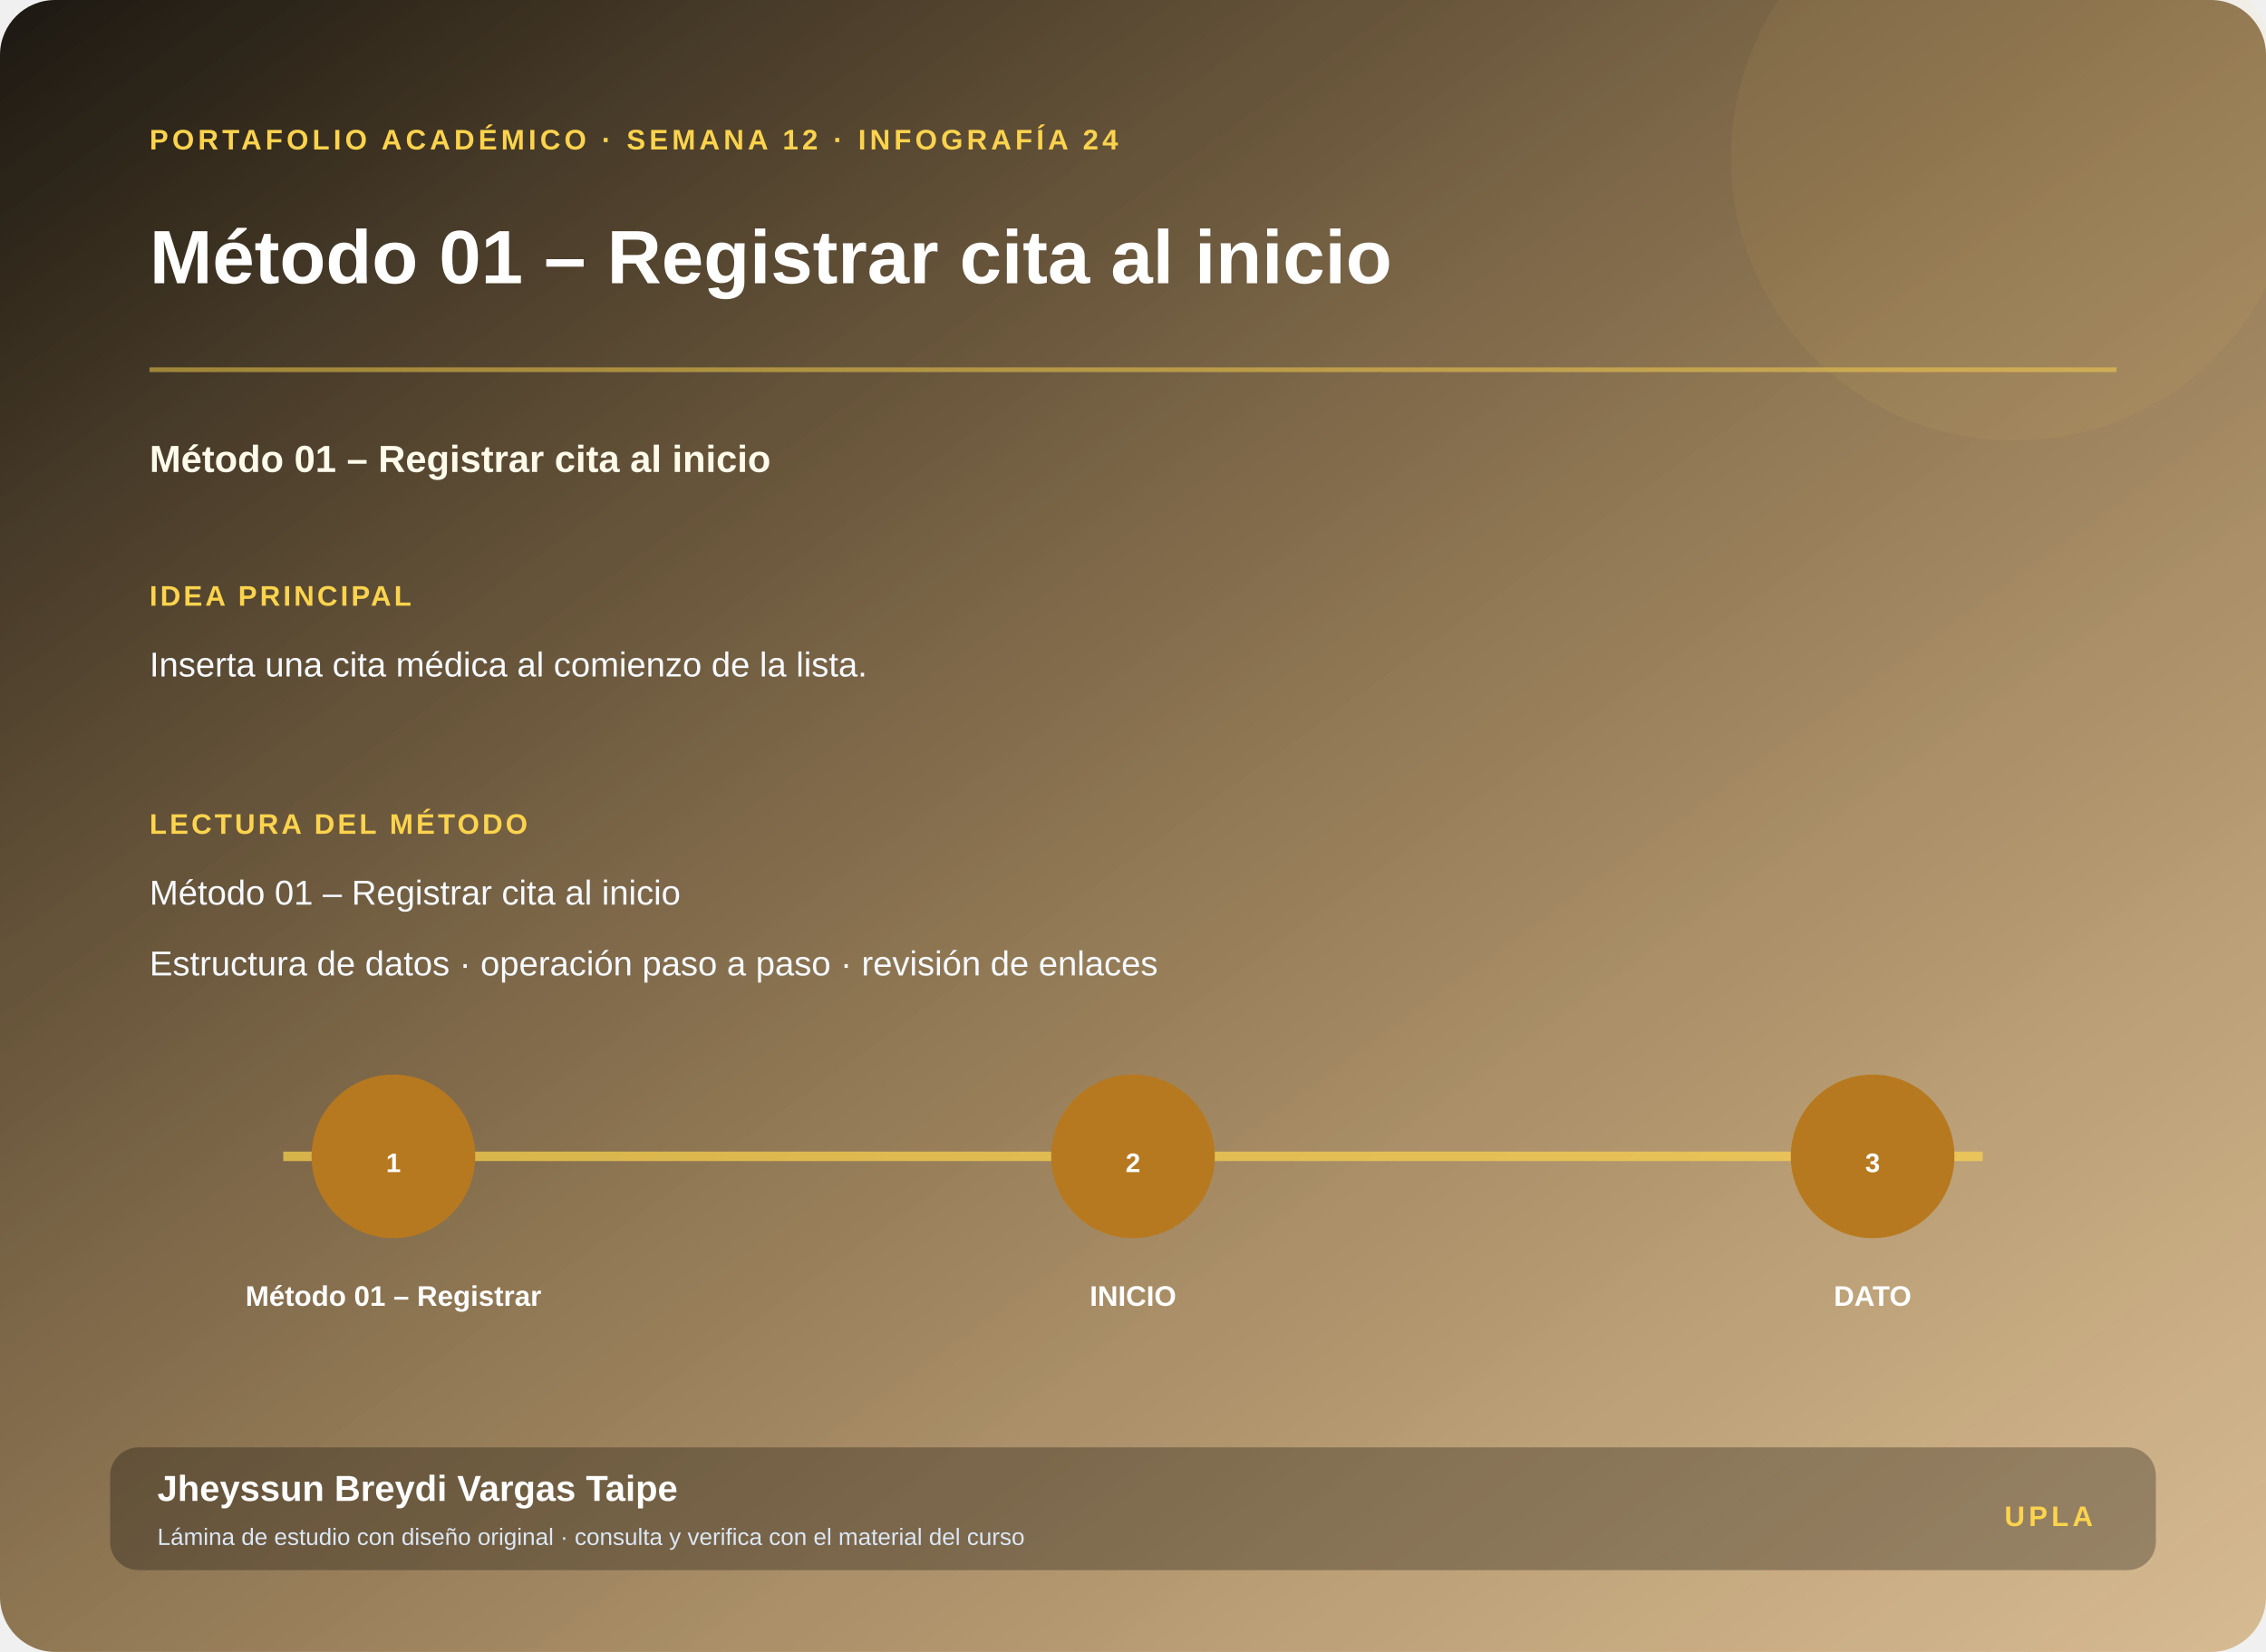
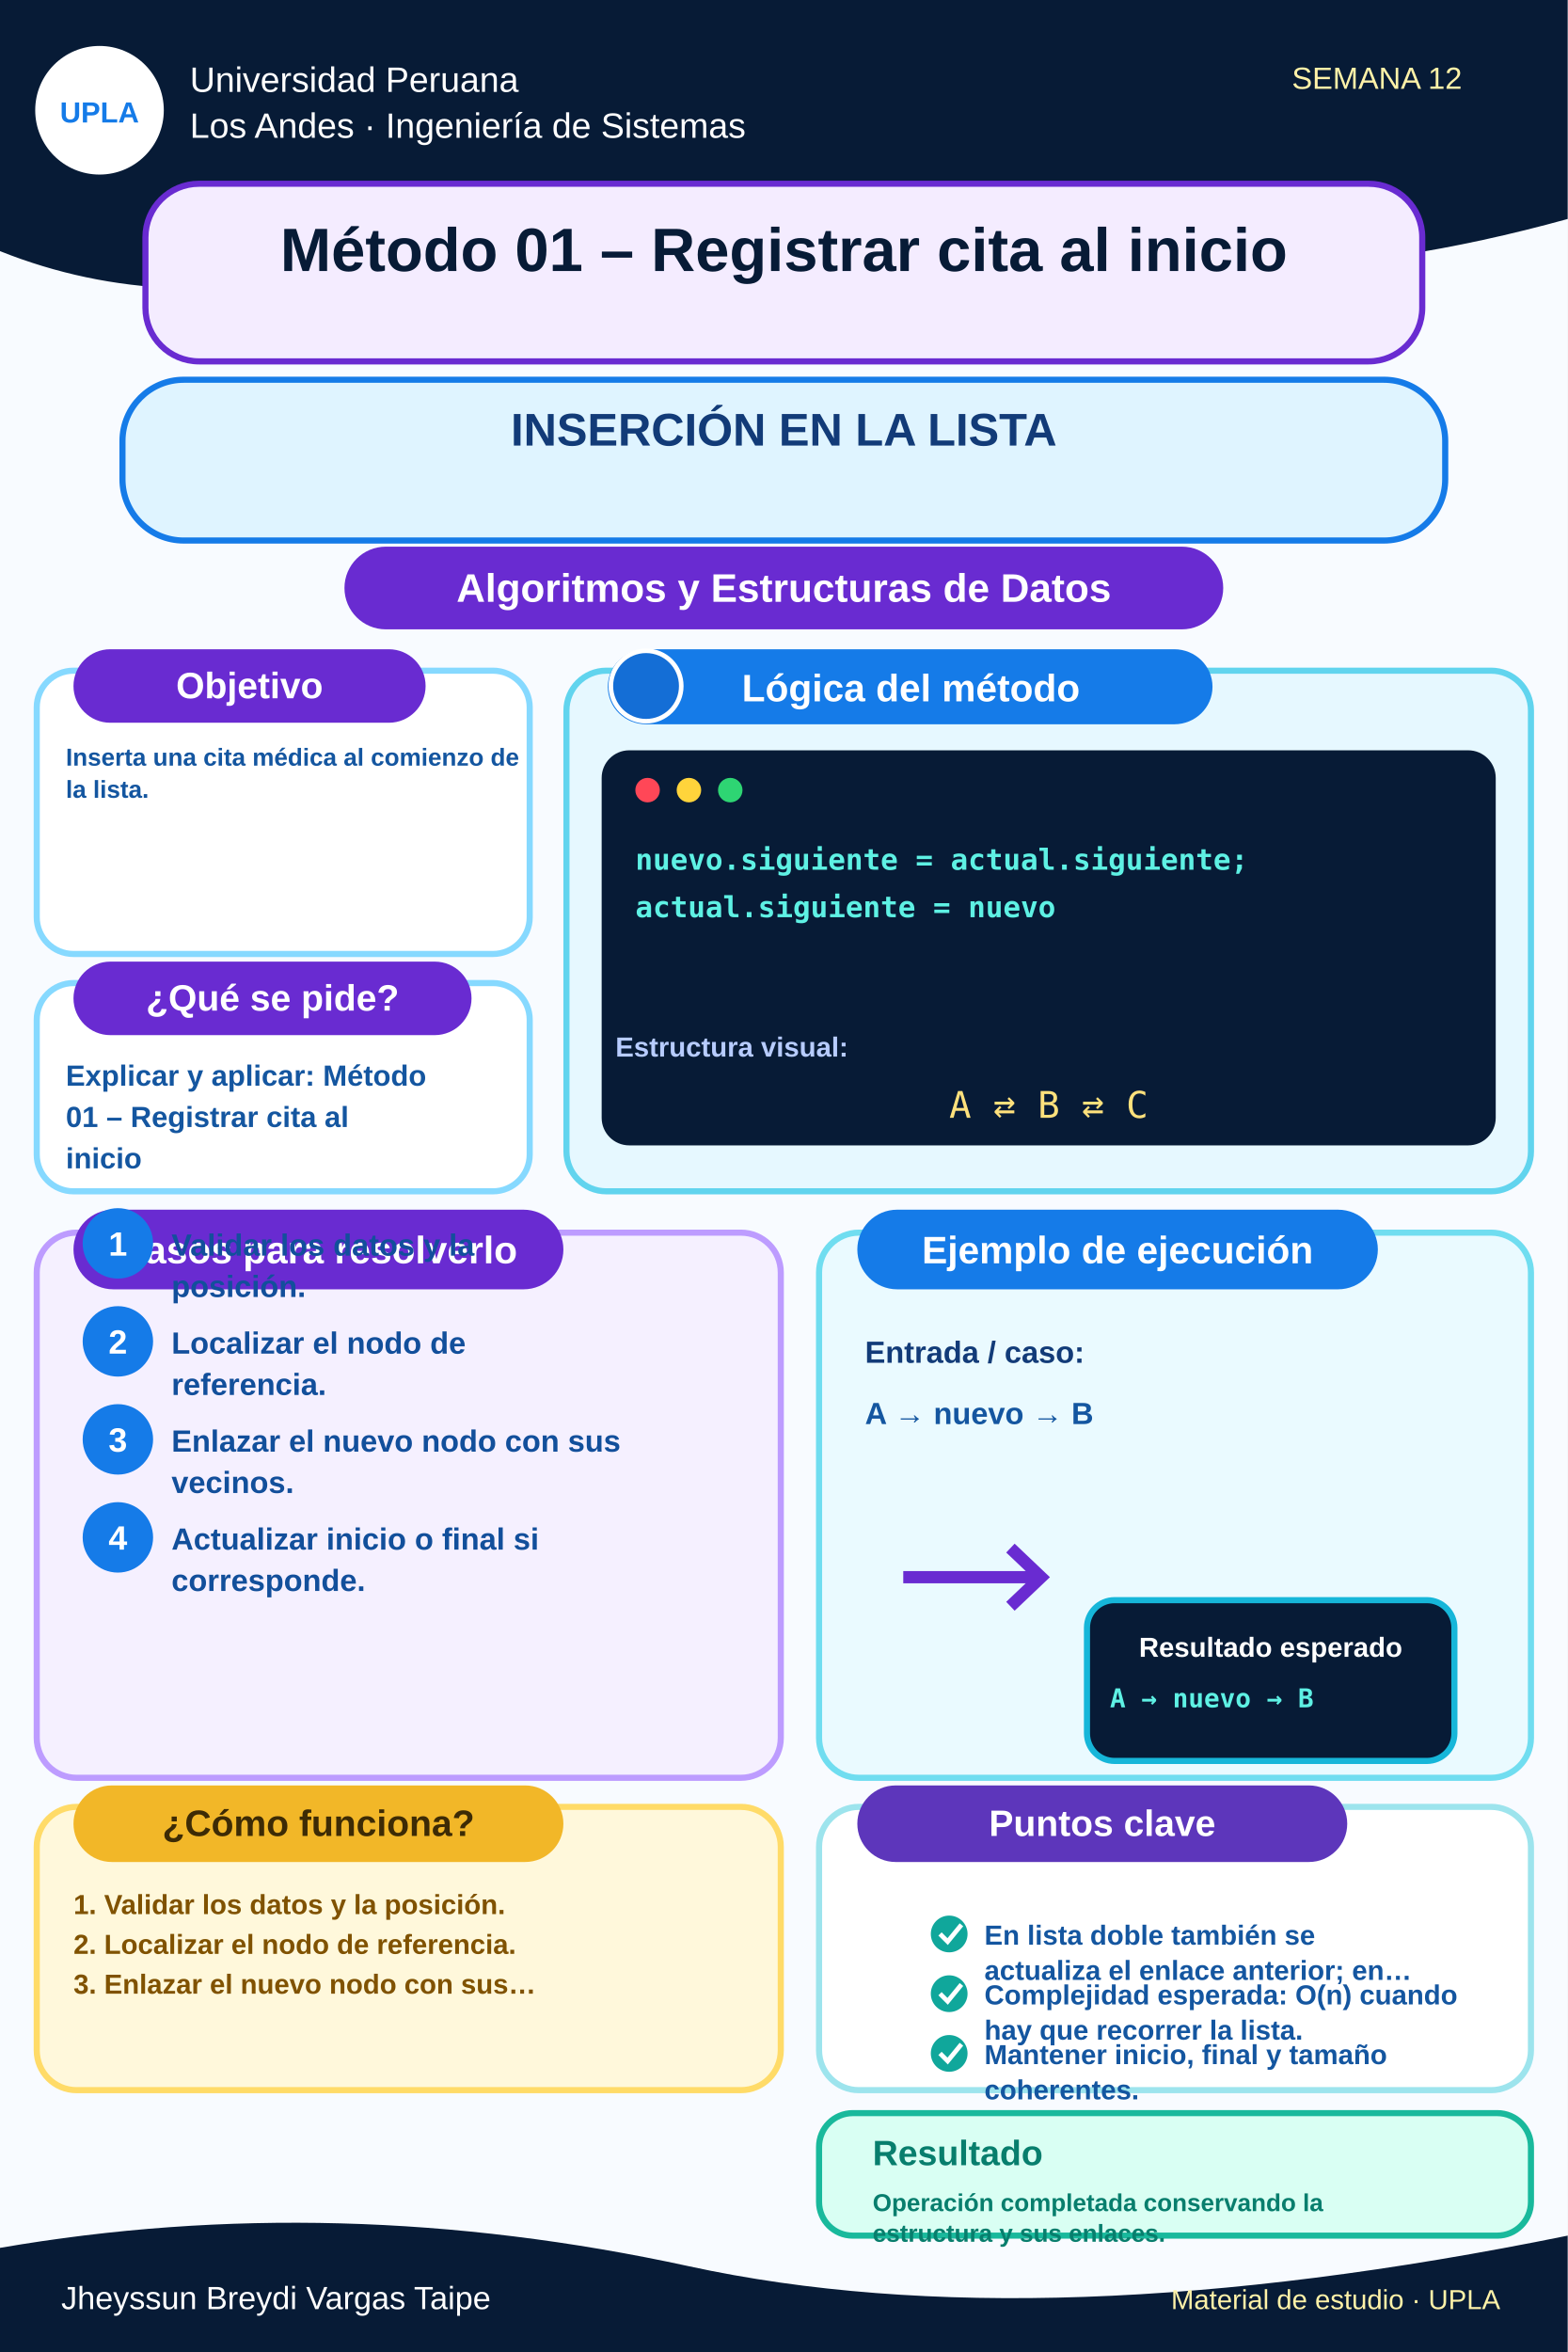
- <svg xmlns="http://www.w3.org/2000/svg" viewBox="0 0 1440 1050" role="img" aria-labelledby="t d">
-   <defs>
-     <linearGradient id="g" x1="0" y1="0" x2="1" y2="1">
-       <stop stop-color="#1b1711" />
-       <stop offset="1" stop-color="#b7791f" stop-opacity=".45" />
-     </linearGradient>
-   </defs>
-   <rect width="1440" height="1050" rx="35" fill="url(#g)" />
-   <circle cx="1280" cy="100" r="180" fill="#fcd34d" opacity=".06" />
-   <text x="95" y="95" class="kicker">PORTAFOLIO ACADÉMICO · SEMANA 12 · INFOGRAFÍA 24</text>
-   <text x="95" y="180" class="title">Método 01 – Registrar cita al inicio</text>
-   <path d="M95 235H1345" stroke="#fcd34d" opacity=".5" stroke-width="3" />
-   <text x="95" y="300" class="subtitle">Método 01 – Registrar cita al inicio</text>
-   <text x="95" y="385" class="label">IDEA PRINCIPAL</text>
-   <text x="95" y="430" class="body">Inserta una cita médica al comienzo de la lista.</text>
-   <text x="95" y="530" class="label">LECTURA DEL MÉTODO</text>
-   <text x="95" y="575" class="body">Método 01 – Registrar cita al inicio</text>
-   <text x="95" y="620" class="body">Estructura de datos · operación paso a paso · revisión de enlaces</text>
-   <path d="M180 735H1260" stroke="#fcd34d" stroke-width="6" opacity=".7" />
-   <circle cx="250" cy="735" r="52" fill="#b7791f" />
-   <circle cx="720" cy="735" r="52" fill="#b7791f" />
-   <circle cx="1190" cy="735" r="52" fill="#b7791f" />
-   <text x="250" y="745" class="node">1</text>
-   <text x="720" y="745" class="node">2</text>
-   <text x="1190" y="745" class="node">3</text>
-   <text x="250" y="830" class="small">Método 01 – Registrar </text>
-   <text x="720" y="830" class="small">INICIO</text>
-   <text x="1190" y="830" class="small">DATO</text>
-   <rect x="70" y="920" width="1300" height="78" rx="18" fill="#000" opacity=".28" />
-   <text x="100" y="954" class="foot">Jheyssun Breydi Vargas Taipe</text>
-   <text x="100" y="982" class="note">Lámina de estudio con diseño original · consulta y verifica con el material del curso</text>
-   <text x="1330" y="970" class="kicker" text-anchor="end">UPLA</text>
-   <style>.kicker{font:700 18px 'Segoe UI',Arial;letter-spacing:2.4px;fill:#fcd34d}.title{font:800 48px 'Segoe UI',Arial;fill:#fff}.subtitle{font:700 24px 'Segoe UI',Arial;fill:#fffbeb}.label{font:800 18px 'Segoe UI',Arial;letter-spacing:1.8px;fill:#fcd34d}.body{font:500 22px 'Segoe UI',Arial;fill:#f7faff}.small{font:700 18px 'Segoe UI',Arial;fill:#fff;text-anchor:middle}.node{font:700 17px 'Segoe UI',Arial;fill:#fff;text-anchor:middle}.foot{font:800 23px 'Segoe UI',Arial;fill:#fff}.note{font:500 15px 'Segoe UI',Arial;fill:#dce7f4}</style>
+ <svg xmlns="http://www.w3.org/2000/svg" viewBox="0 0 1024 1536" role="img" aria-labelledby="t d">
+   <rect width="1024" height="1536" fill="#f8fbff" />
+   <path d="M0 0H1024V143Q800 205 620 151T240 173Q110 208 0 164Z" fill="#071b36" />
+   <circle cx="65" cy="72" r="42" fill="#fff" />
+   <text x="65" y="80" text-anchor="middle" font-family="Arial" font-size="19" font-weight="900" fill="#157be8">UPLA</text>
+   <text x="124" y="60" font-family="Trebuchet MS,Arial" font-size="23" fill="white">Universidad Peruana</text>
+   <text x="124" y="90" font-family="Trebuchet MS,Arial" font-size="23" fill="white">Los Andes · Ingeniería de Sistemas</text>
+   <text x="955" y="58" text-anchor="end" font-family="Trebuchet MS,Arial" font-size="20" fill="#fff2a8">SEMANA 12</text>
+   <rect x="95" y="120" width="834" height="116" rx="35" fill="#f4ecff" stroke="#692bd1" stroke-width="4" />
+   <text x="512" y="177" text-anchor="middle" font-family="Trebuchet MS,Comic Sans MS,Arial" font-size="40" font-weight="900" fill="#071b36">Método 01 – Registrar cita al inicio</text>
+   <rect x="80" y="248" width="864" height="105" rx="40" fill="#dff4ff" stroke="#157be8" stroke-width="4" />
+   <text x="512" y="291" text-anchor="middle" font-family="Trebuchet MS,Comic Sans MS,Arial" font-size="30" font-weight="900" fill="#123b78">
+     <tspan x="512" dy="0">INSERCIÓN EN LA LISTA</tspan>
+   </text>
+   <rect x="225" y="357" width="574" height="54" rx="27" fill="#692bd1" />
+   <text x="512" y="393" text-anchor="middle" font-family="Trebuchet MS,Arial" font-size="26" font-weight="800" fill="white">Algoritmos y Estructuras de Datos</text>
+   <rect x="24" y="438" width="322" height="185" rx="24" fill="white" stroke="#86d9ff" stroke-width="4" />
+   <rect x="48" y="424" width="230" height="48" rx="24" fill="#692bd1" />
+   <text x="163" y="456" text-anchor="middle" font-family="Trebuchet MS,Arial" font-size="24" font-weight="900" fill="white">Objetivo</text>
+   <text x="43" y="500" font-family="Trebuchet MS,Comic Sans MS,Arial" font-size="16" font-weight="600" fill="#1456a0">
+     <tspan x="43" dy="0">Inserta una cita médica al comienzo de</tspan>
+     <tspan x="43" dy="21">la lista.</tspan>
+   </text>
+   <rect x="24" y="642" width="322" height="136" rx="24" fill="white" stroke="#86d9ff" stroke-width="4" />
+   <rect x="48" y="628" width="260" height="48" rx="24" fill="#692bd1" />
+   <text x="178" y="660" text-anchor="middle" font-family="Trebuchet MS,Arial" font-size="24" font-weight="900" fill="white">¿Qué se pide?</text>
+   <text x="43" y="709" font-family="'Trebuchet MS','Comic Sans MS',Arial" font-size="19" font-weight="600" fill="#1456a0">
+     <tspan x="43" dy="0">Explicar y aplicar: Método</tspan>
+     <tspan x="43" dy="27">01 – Registrar cita al</tspan>
+     <tspan x="43" dy="27">inicio</tspan>
+   </text>
+   <rect x="370" y="438" width="630" height="340" rx="26" fill="#e6f8ff" stroke="#61d4ee" stroke-width="4" />
+   <rect x="397" y="424" width="395" height="49" rx="25" fill="#157be8" />
+   <circle cx="422" cy="448" r="23" fill="#146ed6" stroke="white" stroke-width="3" />
+   <text x="595" y="458" text-anchor="middle" font-family="Trebuchet MS,Arial" font-size="25" font-weight="900" fill="white">Lógica del método</text>
+   <rect x="393" y="490" width="584" height="258" rx="18" fill="#071b36" />
+   <circle cx="423" cy="516" r="8" fill="#ff4757" />
+   <circle cx="450" cy="516" r="8" fill="#ffd43b" />
+   <circle cx="477" cy="516" r="8" fill="#2ed573" />
+   <text x="415" y="568" font-family="Consolas,monospace" font-size="19" font-weight="700" fill="#5ef1e4">
+     <tspan x="415" dy="0">nuevo.siguiente = actual.siguiente;</tspan>
+     <tspan x="415" dy="31">actual.siguiente = nuevo</tspan>
+   </text>
+   <text x="402" y="690" font-family="'Trebuchet MS','Comic Sans MS',Arial" font-size="18" font-weight="700" fill="#b7ccff">
+     <tspan x="402" dy="0">Estructura visual:</tspan>
+   </text>
+   <text x="685" y="730" text-anchor="middle" font-family="Consolas,monospace" font-size="24" fill="#ffe17c">A ⇄ B ⇄ C</text>
+   <rect x="24" y="805" width="486" height="356" rx="26" fill="#f5f0ff" stroke="#bd9cff" stroke-width="4" />
+   <rect x="48" y="790" width="320" height="52" rx="26" fill="#692bd1" />
+   <text x="208" y="825" text-anchor="middle" font-family="Trebuchet MS,Arial" font-size="25" font-weight="900" fill="white">Pasos para resolverlo</text>
+   <circle cx="77" cy="812" r="23" fill="#157be8" />
+   <text x="77" y="820" text-anchor="middle" font-family="Arial" font-size="22" font-weight="900" fill="white">1</text>
+   <text x="112" y="820" font-family="'Trebuchet MS','Comic Sans MS',Arial" font-size="20" font-weight="600" fill="#124f9b">
+     <tspan x="112" dy="0">Validar los datos y la</tspan>
+     <tspan x="112" dy="27">posición.</tspan>
+   </text>
+   <circle cx="77" cy="876" r="23" fill="#157be8" />
+   <text x="77" y="884" text-anchor="middle" font-family="Arial" font-size="22" font-weight="900" fill="white">2</text>
+   <text x="112" y="884" font-family="'Trebuchet MS','Comic Sans MS',Arial" font-size="20" font-weight="600" fill="#124f9b">
+     <tspan x="112" dy="0">Localizar el nodo de</tspan>
+     <tspan x="112" dy="27">referencia.</tspan>
+   </text>
+   <circle cx="77" cy="940" r="23" fill="#157be8" />
+   <text x="77" y="948" text-anchor="middle" font-family="Arial" font-size="22" font-weight="900" fill="white">3</text>
+   <text x="112" y="948" font-family="'Trebuchet MS','Comic Sans MS',Arial" font-size="20" font-weight="600" fill="#124f9b">
+     <tspan x="112" dy="0">Enlazar el nuevo nodo con sus</tspan>
+     <tspan x="112" dy="27">vecinos.</tspan>
+   </text>
+   <circle cx="77" cy="1004" r="23" fill="#157be8" />
+   <text x="77" y="1012" text-anchor="middle" font-family="Arial" font-size="22" font-weight="900" fill="white">4</text>
+   <text x="112" y="1012" font-family="'Trebuchet MS','Comic Sans MS',Arial" font-size="20" font-weight="600" fill="#124f9b">
+     <tspan x="112" dy="0">Actualizar inicio o final si</tspan>
+     <tspan x="112" dy="27">corresponde.</tspan>
+   </text>
+   <rect x="535" y="805" width="465" height="356" rx="26" fill="#eafaff" stroke="#70ddf0" stroke-width="4" />
+   <rect x="560" y="790" width="340" height="52" rx="26" fill="#157be8" />
+   <text x="730" y="825" text-anchor="middle" font-family="Trebuchet MS,Arial" font-size="25" font-weight="900" fill="white">Ejemplo de ejecución</text>
+   <text x="565" y="890" font-family="Trebuchet MS,Arial" font-size="20" font-weight="800" fill="#123b78">Entrada / caso:</text>
+   <text x="565" y="930" font-family="'Trebuchet MS','Comic Sans MS',Arial" font-size="20" font-weight="700" fill="#1456a0">
+     <tspan x="565" dy="0">A → nuevo → B</tspan>
+   </text>
+   <path d="M590 1030h90m-20-19 20 19-20 19" stroke="#692bd1" stroke-width="8" fill="none" />
+   <rect x="710" y="1045" width="240" height="105" rx="18" fill="#071b36" stroke="#16b6d9" stroke-width="4" />
+   <text x="830" y="1082" text-anchor="middle" font-family="Trebuchet MS,Arial" font-size="18" font-weight="800" fill="white">Resultado esperado</text>
+   <text x="725" y="1115" font-family="Consolas,monospace" font-size="17" font-weight="600" fill="#5ef1e4">
+     <tspan x="725" dy="0">A → nuevo → B</tspan>
+   </text>
+   <rect x="24" y="1180" width="486" height="185" rx="26" fill="#fff8db" stroke="#ffdb68" stroke-width="4" />
+   <rect x="48" y="1166" width="320" height="50" rx="25" fill="#f2b728" />
+   <text x="208" y="1199" text-anchor="middle" font-family="Trebuchet MS,Arial" font-size="24" font-weight="900" fill="#3d2b05">¿Cómo funciona?</text>
+   <text x="48" y="1250" font-family="'Trebuchet MS','Comic Sans MS',Arial" font-size="18" font-weight="700" fill="#805200">
+     <tspan x="48" dy="0">1. Validar los datos y la posición.</tspan>
+     <tspan x="48" dy="26">2. Localizar el nodo de referencia.</tspan>
+     <tspan x="48" dy="26">3. Enlazar el nuevo nodo con sus…</tspan>
+   </text>
+   <rect x="535" y="1180" width="465" height="185" rx="26" fill="white" stroke="#9de4ed" stroke-width="4" />
+   <rect x="560" y="1166" width="320" height="50" rx="25" fill="#5d36bb" />
+   <text x="720" y="1199" text-anchor="middle" font-family="Trebuchet MS,Arial" font-size="24" font-weight="900" fill="white">Puntos clave</text>
+   <circle cx="620" cy="1263" r="12" fill="#10a79b" />
+   <path d="M614 1263l5 5 9-11" fill="none" stroke="white" stroke-width="3" />
+   <text x="643" y="1270" font-family="'Trebuchet MS','Comic Sans MS',Arial" font-size="18" font-weight="600" fill="#1456a0">
+     <tspan x="643" dy="0">En lista doble también se</tspan>
+     <tspan x="643" dy="23">actualiza el enlace anterior; en…</tspan>
+   </text>
+   <circle cx="620" cy="1302" r="12" fill="#10a79b" />
+   <path d="M614 1302l5 5 9-11" fill="none" stroke="white" stroke-width="3" />
+   <text x="643" y="1309" font-family="'Trebuchet MS','Comic Sans MS',Arial" font-size="18" font-weight="600" fill="#1456a0">
+     <tspan x="643" dy="0">Complejidad esperada: O(n) cuando</tspan>
+     <tspan x="643" dy="23">hay que recorrer la lista.</tspan>
+   </text>
+   <circle cx="620" cy="1341" r="12" fill="#10a79b" />
+   <path d="M614 1341l5 5 9-11" fill="none" stroke="white" stroke-width="3" />
+   <text x="643" y="1348" font-family="'Trebuchet MS','Comic Sans MS',Arial" font-size="18" font-weight="600" fill="#1456a0">
+     <tspan x="643" dy="0">Mantener inicio, final y tamaño</tspan>
+     <tspan x="643" dy="23">coherentes.</tspan>
+   </text>
+   <rect x="535" y="1380" width="465" height="80" rx="22" fill="#d9fff3" stroke="#19b99c" stroke-width="4" />
+   <text x="570" y="1414" font-family="Trebuchet MS,Arial" font-size="23" font-weight="900" fill="#087e6d">Resultado</text>
+   <text x="570" y="1444" font-family="'Trebuchet MS','Comic Sans MS',Arial" font-size="16" font-weight="600" fill="#087e6d">
+     <tspan x="570" dy="0">Operación completada conservando la</tspan>
+     <tspan x="570" dy="20">estructura y sus enlaces.</tspan>
+   </text>
+   <path d="M0 1468Q220 1430 450 1480T1024 1460V1536H0Z" fill="#071b36" />
+   <text x="40" y="1508" font-family="Trebuchet MS,Arial" font-size="21" fill="white">Jheyssun Breydi Vargas Taipe</text>
+   <text x="980" y="1508" text-anchor="end" font-family="Trebuchet MS,Arial" font-size="18" fill="#fff2a8">Material de estudio · UPLA</text>
</svg>
